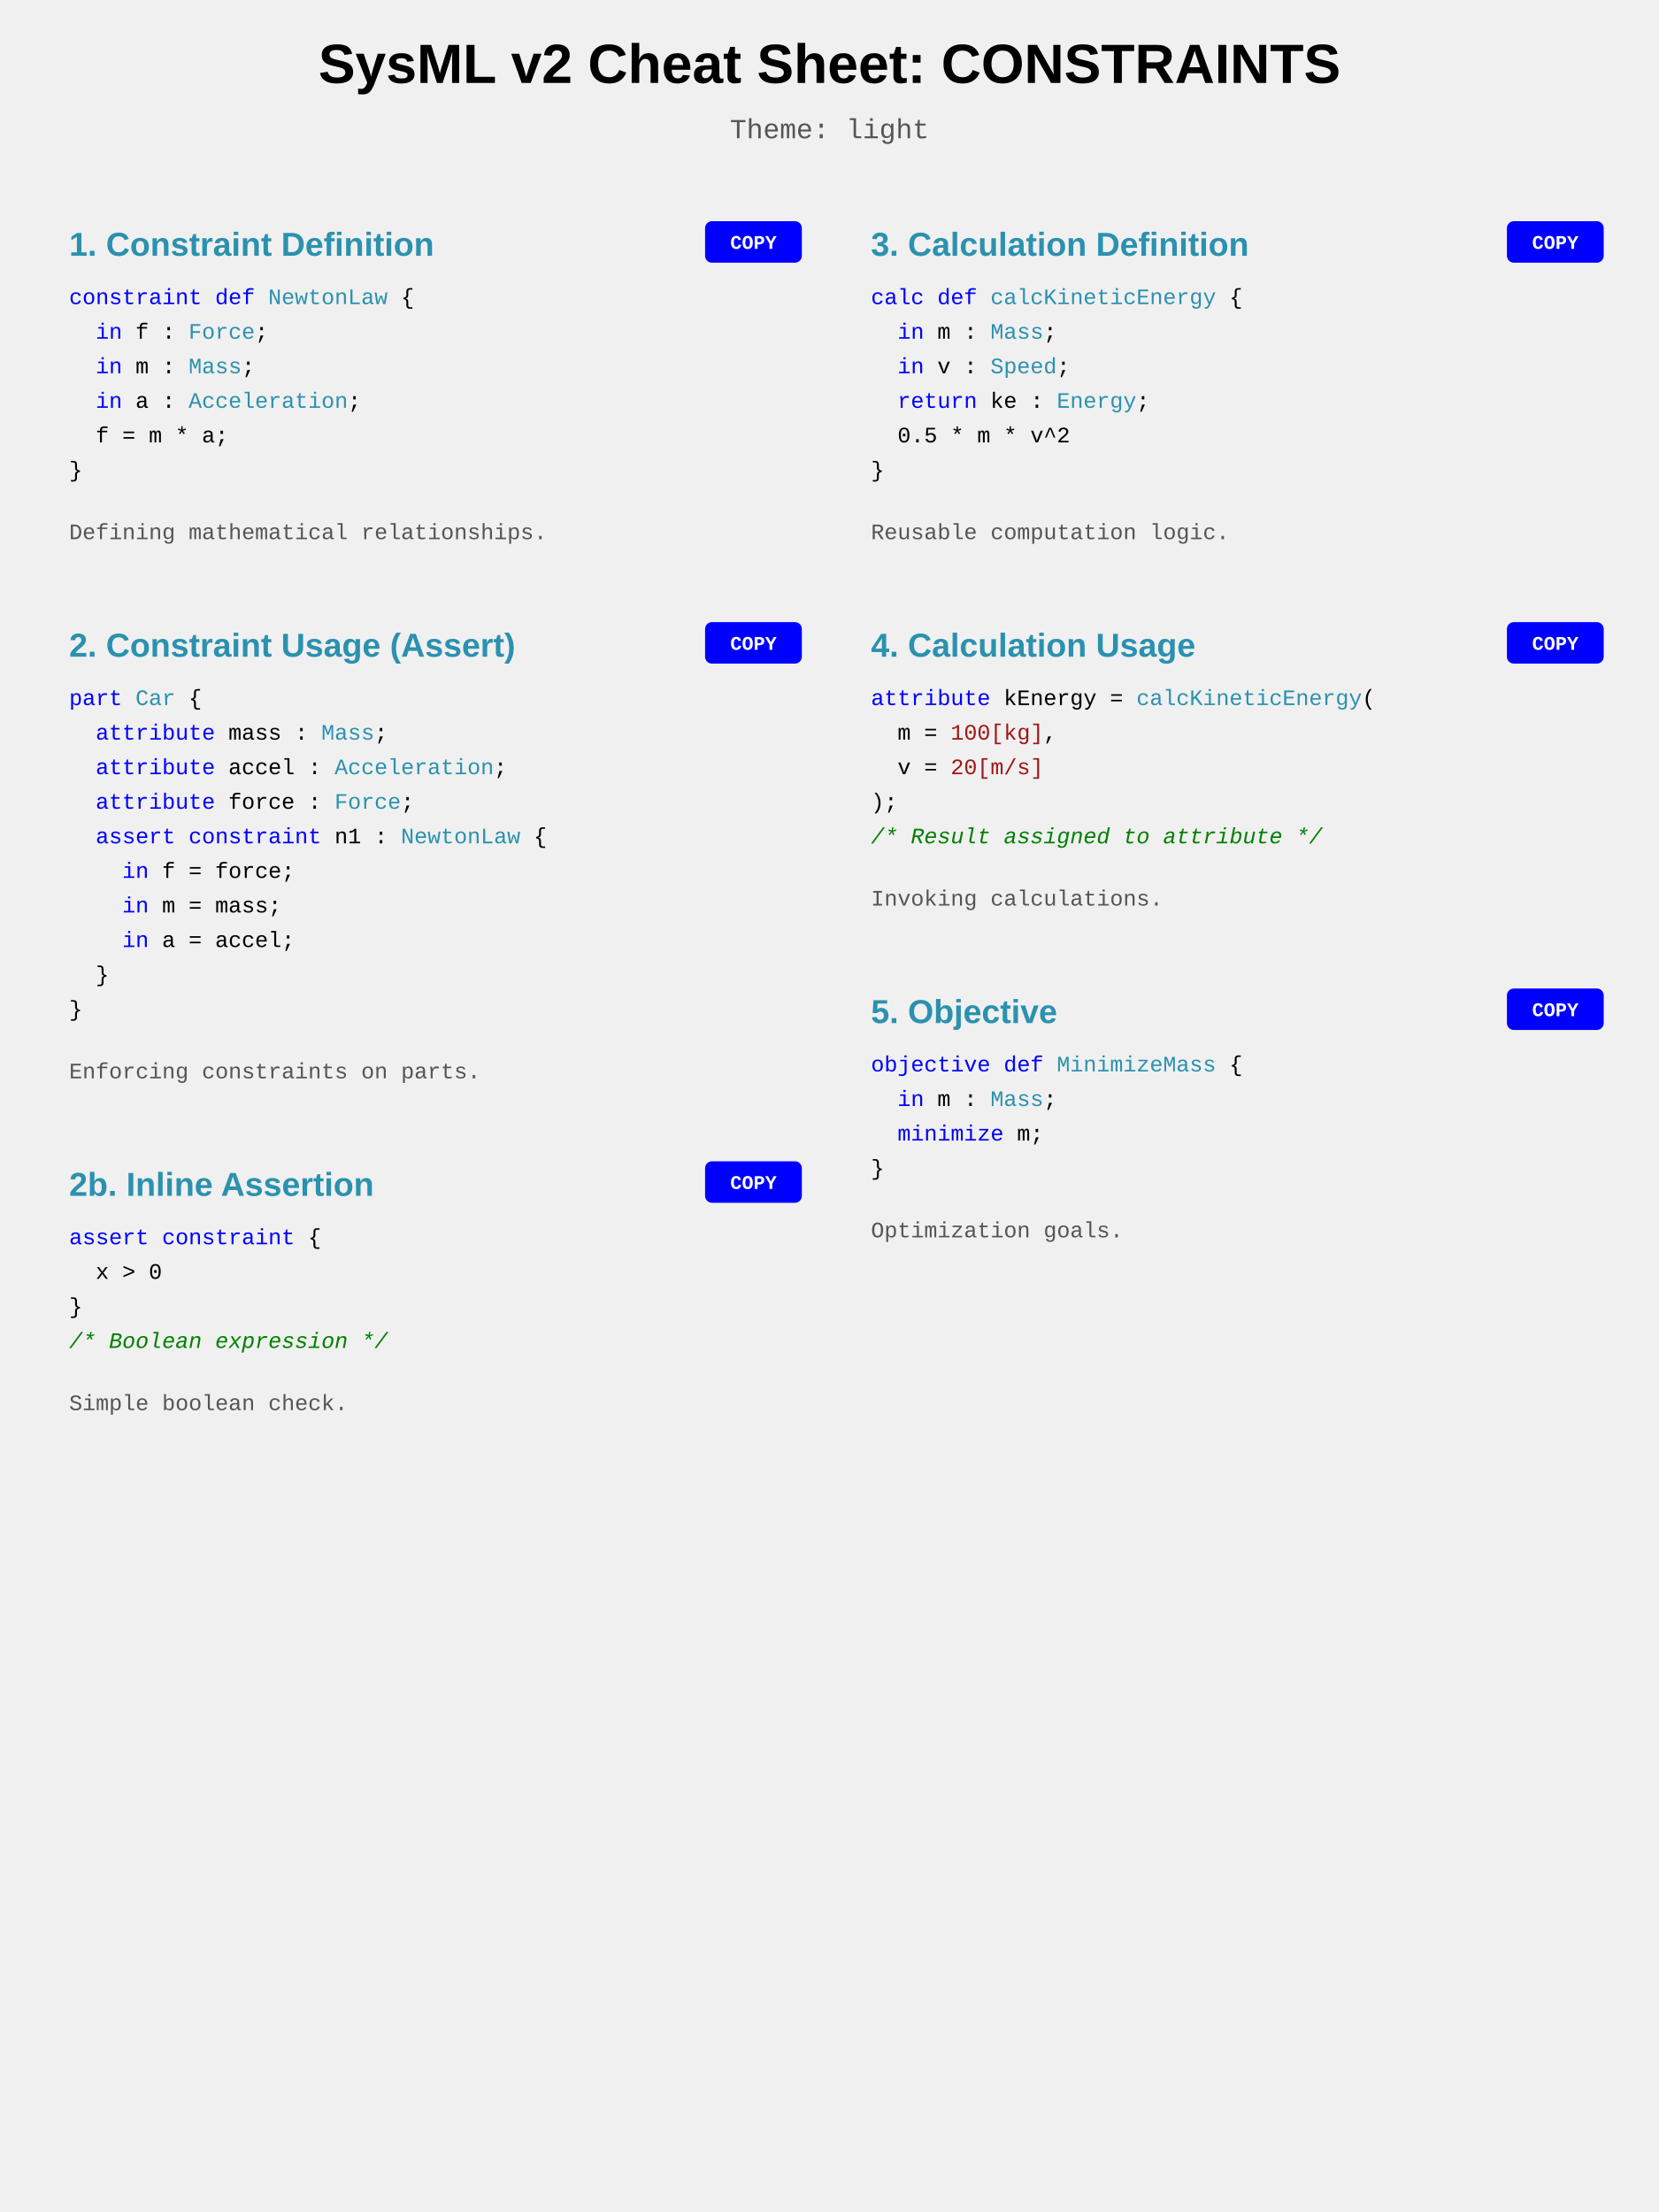
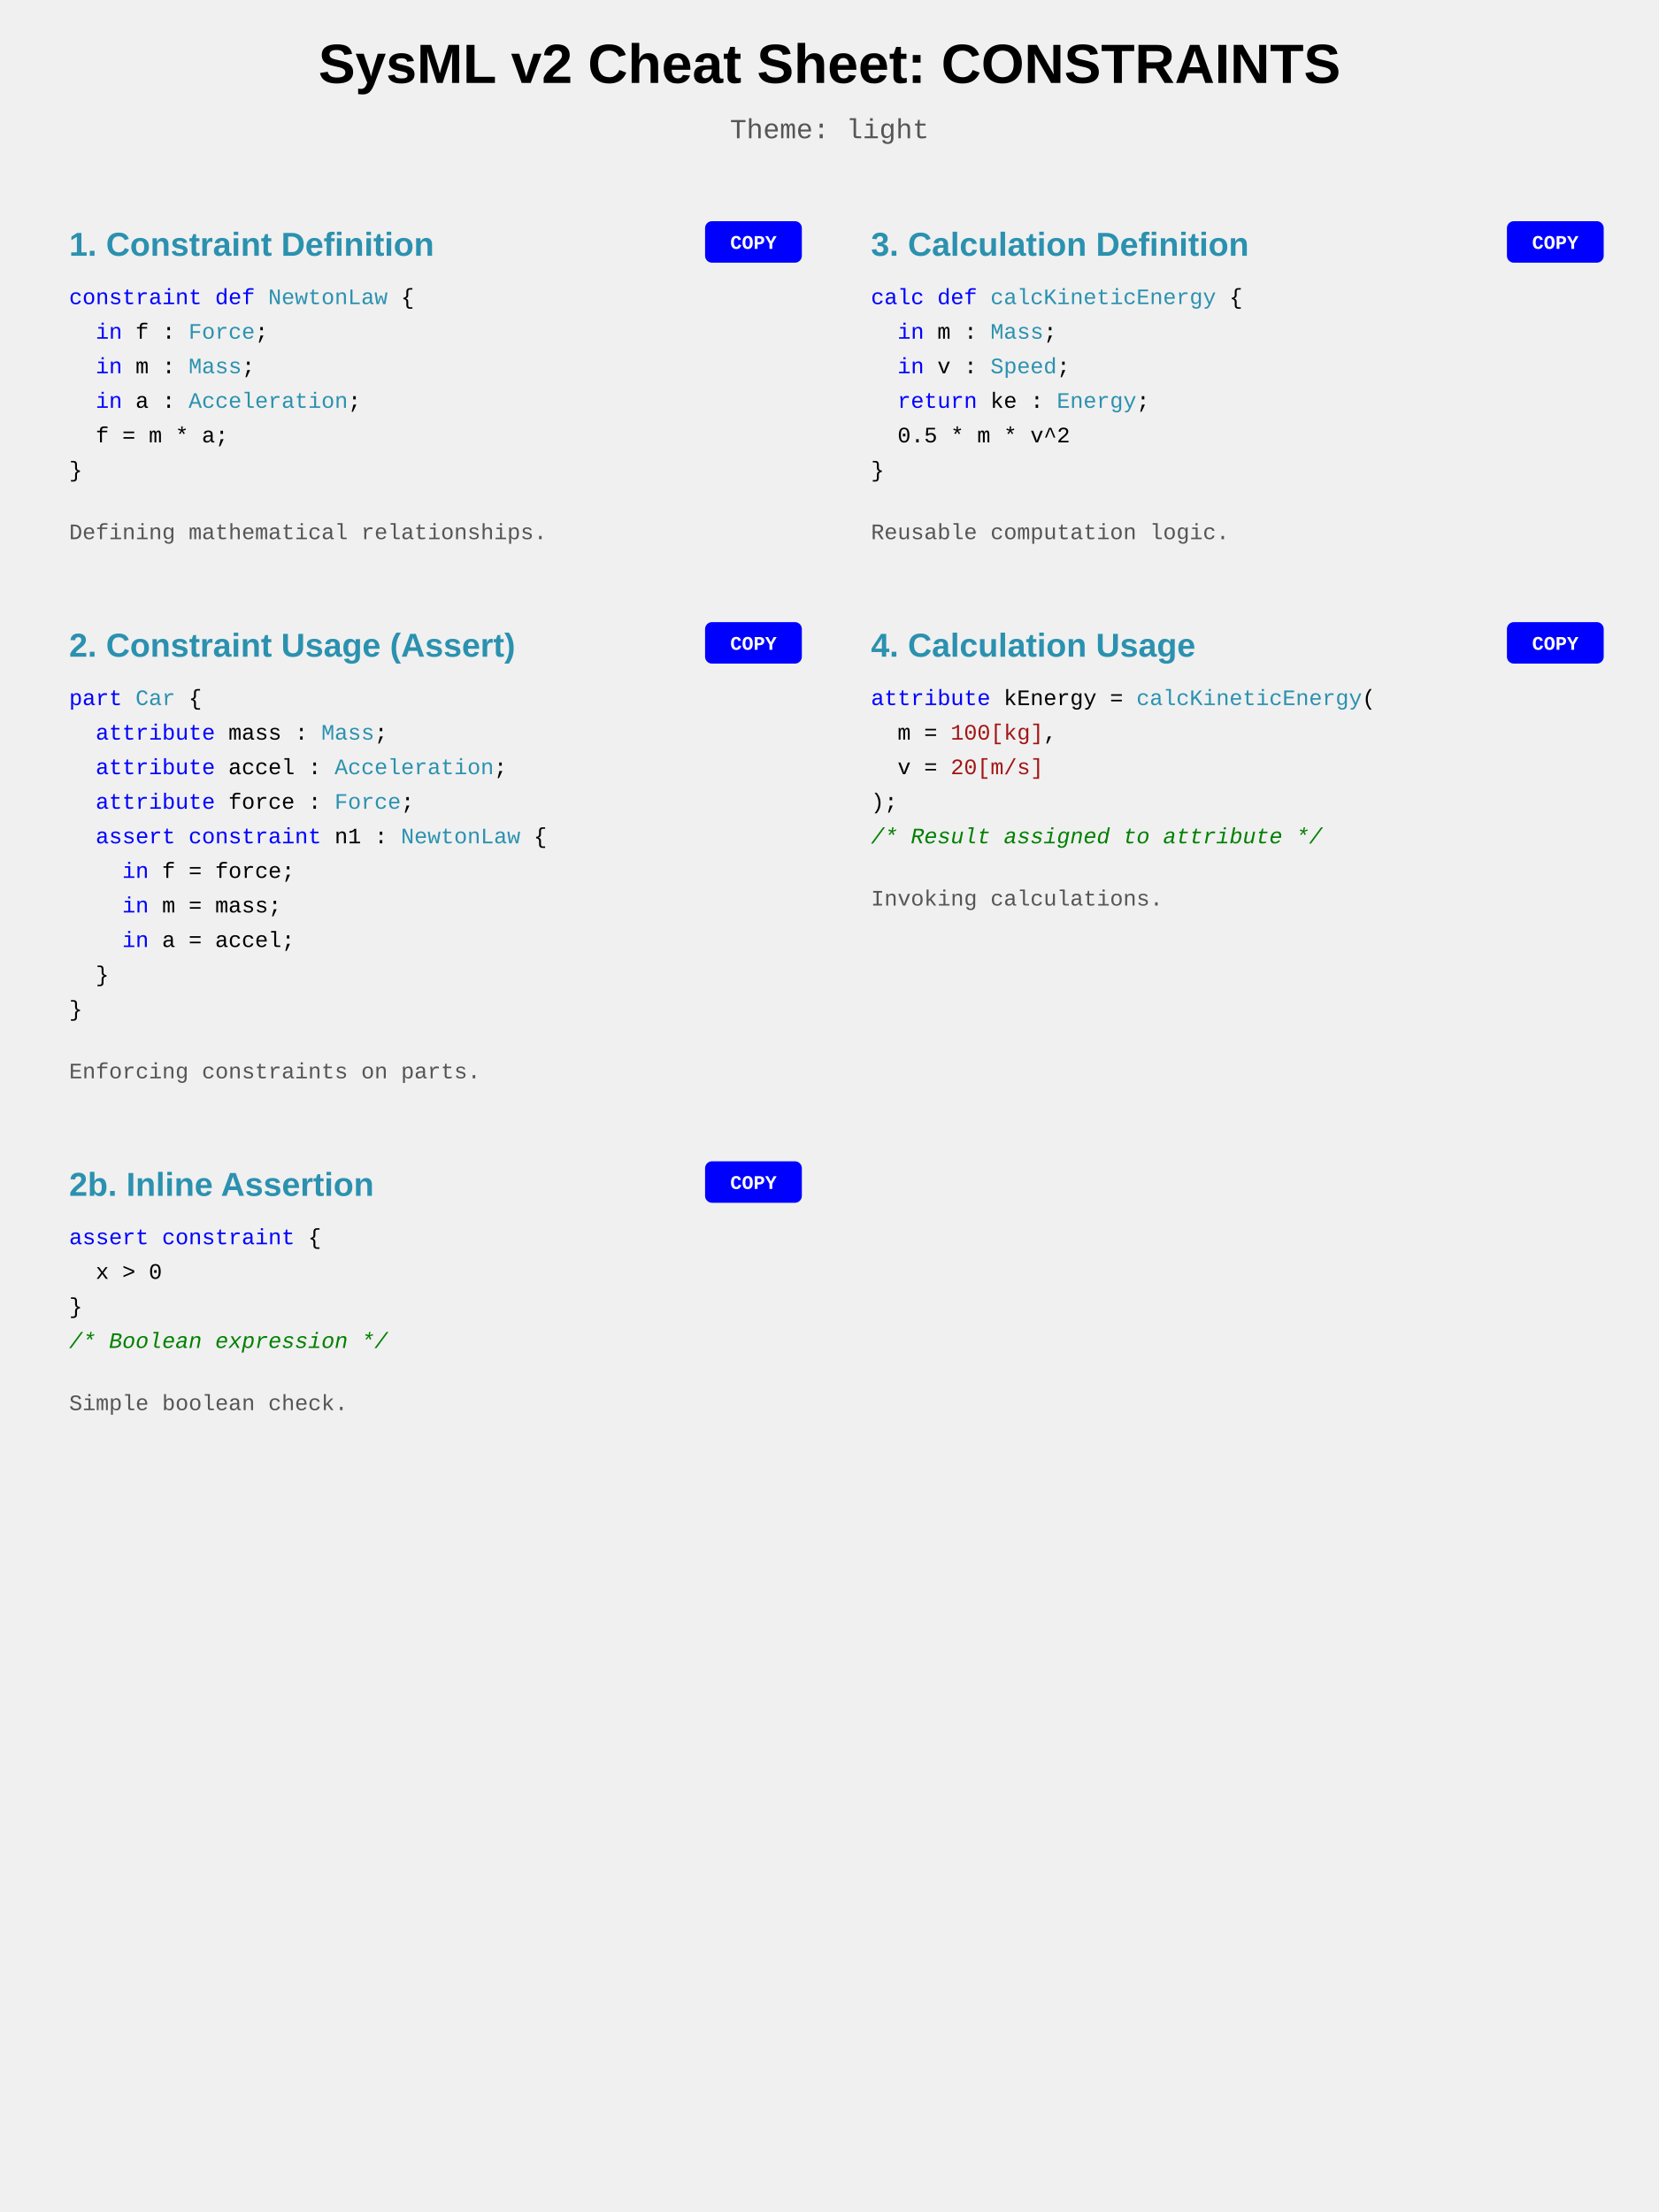
<svg xmlns="http://www.w3.org/2000/svg" width="1200" height="1600" viewBox="0 0 1200 1600" style="font-family: 'Consolas', 'Monaco', 'Courier New', monospace; background-color: #FFFFFF;">
  <text x="600.0" y="60" font-size="40" fill="#000000" font-weight="bold" text-anchor="middle" font-family="'Segoe UI', 'Arial', sans-serif">SysML v2 Cheat Sheet: CONSTRAINTS</text>
  <text x="600.0" y="100" font-size="20" fill="#555555" font-weight="normal" text-anchor="middle">Theme: light</text>
  <rect x="30" y="150" width="560.0" height="270" fill="#F0F0F0" rx="10" ry="10" />
  <text x="50" y="185" font-size="24" fill="#2B91AF" font-weight="bold" text-anchor="start" font-family="'Segoe UI', 'Arial', sans-serif">1. Constraint Definition</text>
-   <text id="code_c77b588a762a493497c5d8b570dea3fc" style="display:none;">cGFja2FnZSBDb25zdHJhaW50c18xQ29uc3RyYWludERlZmluaXRpb24gewogICAgcHJpdmF0ZSBpbXBvcnQgU2NhbGFyVmFsdWVzOjoqOwogICAgcHJpdmF0ZSBpbXBvcnQgU3lzTUw6Oio7CiAgICAvLyBXcmFwcGVkIFNuaXBwZXQgKFN0cnVjdHVyZSBDb250ZXh0KQogICAgY29uc3RyYWludCBkZWYgTmV3dG9uTGF3IHsKICAgICAgaW4gZiA6IEZvcmNlOwogICAgICBpbiBtIDogTWFzczsKICAgICAgaW4gYSA6IEFjY2VsZXJhdGlvbjsKICAgICAgZiA9IG0gKiBhOwogICAgfQp9</text>
+   <text id="code_b27cd21e28354788bfe2cf1ed4e72a03" style="display:none;">cGFja2FnZSBDb25zdHJhaW50c18xQ29uc3RyYWludERlZmluaXRpb24gewogICAgcHJpdmF0ZSBpbXBvcnQgU2NhbGFyVmFsdWVzOjoqOwogICAgcHJpdmF0ZSBpbXBvcnQgU3lzTUw6Oio7CiAgICBhdHRyaWJ1dGUgZGVmIEZvcmNlOwogICAgYXR0cmlidXRlIGRlZiBNYXNzOwogICAgYXR0cmlidXRlIGRlZiBBY2NlbGVyYXRpb247CiAgICBjb25zdHJhaW50IGRlZiBOZXd0b25MYXcgewogICAgICBpbiBmIDogRm9yY2U7CiAgICAgIGluIG0gOiBNYXNzOwogICAgICBpbiBhIDogQWNjZWxlcmF0aW9uOwogICAgICBmID0gbSAqIGE7CiAgICB9Cn0=</text>
  <g style="cursor: pointer;">
    <rect x="510.0" y="160" width="70" height="30" fill="#0000FF" rx="5" ry="5" />
    <text x="545.0" y="180" font-size="14" fill="#FFFFFF" font-weight="bold" text-anchor="middle">COPY</text>
  </g>
  <text x="50" y="220" font-size="16" fill="#0000FF" font-weight="normal" text-anchor="start" font-family="'Consolas', 'Monaco', 'Courier New', monospace" font-style="normal" xml:space="preserve">constraint</text>
  <text x="146.0" y="220" font-size="16" fill="#000000" font-weight="normal" text-anchor="start" font-family="'Consolas', 'Monaco', 'Courier New', monospace" font-style="normal" xml:space="preserve"> </text>
  <text x="155.6" y="220" font-size="16" fill="#0000FF" font-weight="normal" text-anchor="start" font-family="'Consolas', 'Monaco', 'Courier New', monospace" font-style="normal" xml:space="preserve">def</text>
  <text x="184.4" y="220" font-size="16" fill="#2B91AF" font-weight="normal" text-anchor="start" font-family="'Consolas', 'Monaco', 'Courier New', monospace" font-style="normal" xml:space="preserve"> NewtonLaw</text>
  <text x="280.4" y="220" font-size="16" fill="#000000" font-weight="normal" text-anchor="start" font-family="'Consolas', 'Monaco', 'Courier New', monospace" font-style="normal" xml:space="preserve"> {</text>
  <text x="50" y="245" font-size="16" fill="#0000FF" font-weight="normal" text-anchor="start" font-family="'Consolas', 'Monaco', 'Courier New', monospace" font-style="normal" xml:space="preserve">  in</text>
  <text x="88.4" y="245" font-size="16" fill="#000000" font-weight="normal" text-anchor="start" font-family="'Consolas', 'Monaco', 'Courier New', monospace" font-style="normal" xml:space="preserve"> f</text>
  <text x="107.6" y="245" font-size="16" fill="#000000" font-weight="normal" text-anchor="start" font-family="'Consolas', 'Monaco', 'Courier New', monospace" font-style="normal" xml:space="preserve"> :</text>
  <text x="126.8" y="245" font-size="16" fill="#2B91AF" font-weight="normal" text-anchor="start" font-family="'Consolas', 'Monaco', 'Courier New', monospace" font-style="normal" xml:space="preserve"> Force</text>
  <text x="184.4" y="245" font-size="16" fill="#000000" font-weight="normal" text-anchor="start" font-family="'Consolas', 'Monaco', 'Courier New', monospace" font-style="normal" xml:space="preserve">;</text>
  <text x="50" y="270" font-size="16" fill="#0000FF" font-weight="normal" text-anchor="start" font-family="'Consolas', 'Monaco', 'Courier New', monospace" font-style="normal" xml:space="preserve">  in</text>
  <text x="88.4" y="270" font-size="16" fill="#000000" font-weight="normal" text-anchor="start" font-family="'Consolas', 'Monaco', 'Courier New', monospace" font-style="normal" xml:space="preserve"> m</text>
  <text x="107.6" y="270" font-size="16" fill="#000000" font-weight="normal" text-anchor="start" font-family="'Consolas', 'Monaco', 'Courier New', monospace" font-style="normal" xml:space="preserve"> :</text>
  <text x="126.8" y="270" font-size="16" fill="#2B91AF" font-weight="normal" text-anchor="start" font-family="'Consolas', 'Monaco', 'Courier New', monospace" font-style="normal" xml:space="preserve"> Mass</text>
  <text x="174.8" y="270" font-size="16" fill="#000000" font-weight="normal" text-anchor="start" font-family="'Consolas', 'Monaco', 'Courier New', monospace" font-style="normal" xml:space="preserve">;</text>
  <text x="50" y="295" font-size="16" fill="#0000FF" font-weight="normal" text-anchor="start" font-family="'Consolas', 'Monaco', 'Courier New', monospace" font-style="normal" xml:space="preserve">  in</text>
  <text x="88.4" y="295" font-size="16" fill="#000000" font-weight="normal" text-anchor="start" font-family="'Consolas', 'Monaco', 'Courier New', monospace" font-style="normal" xml:space="preserve"> a</text>
  <text x="107.6" y="295" font-size="16" fill="#000000" font-weight="normal" text-anchor="start" font-family="'Consolas', 'Monaco', 'Courier New', monospace" font-style="normal" xml:space="preserve"> :</text>
  <text x="126.8" y="295" font-size="16" fill="#2B91AF" font-weight="normal" text-anchor="start" font-family="'Consolas', 'Monaco', 'Courier New', monospace" font-style="normal" xml:space="preserve"> Acceleration</text>
  <text x="251.6" y="295" font-size="16" fill="#000000" font-weight="normal" text-anchor="start" font-family="'Consolas', 'Monaco', 'Courier New', monospace" font-style="normal" xml:space="preserve">;</text>
  <text x="50" y="320" font-size="16" fill="#000000" font-weight="normal" text-anchor="start" font-family="'Consolas', 'Monaco', 'Courier New', monospace" font-style="normal" xml:space="preserve">  </text>
  <text x="69.2" y="320" font-size="16" fill="#000000" font-weight="normal" text-anchor="start" font-family="'Consolas', 'Monaco', 'Courier New', monospace" font-style="normal" xml:space="preserve">f</text>
  <text x="78.8" y="320" font-size="16" fill="#000000" font-weight="normal" text-anchor="start" font-family="'Consolas', 'Monaco', 'Courier New', monospace" font-style="normal" xml:space="preserve"> =</text>
  <text x="98.0" y="320" font-size="16" fill="#000000" font-weight="normal" text-anchor="start" font-family="'Consolas', 'Monaco', 'Courier New', monospace" font-style="normal" xml:space="preserve"> m * a</text>
  <text x="155.6" y="320" font-size="16" fill="#000000" font-weight="normal" text-anchor="start" font-family="'Consolas', 'Monaco', 'Courier New', monospace" font-style="normal" xml:space="preserve">;</text>
  <text x="50" y="345" font-size="16" fill="#000000" font-weight="normal" text-anchor="start" font-family="'Consolas', 'Monaco', 'Courier New', monospace" font-style="normal" xml:space="preserve">}</text>
  <text x="50" y="390" font-size="16" fill="#555555" font-weight="italic" text-anchor="start">Defining mathematical relationships.</text>
  <rect x="30" y="440" width="560.0" height="370" fill="#F0F0F0" rx="10" ry="10" />
  <text x="50" y="475" font-size="24" fill="#2B91AF" font-weight="bold" text-anchor="start" font-family="'Segoe UI', 'Arial', sans-serif">2. Constraint Usage (Assert)</text>
-   <text id="code_f1e2b39fad674500b6cad3b553222ad9" style="display:none;">cGFja2FnZSBDb25zdHJhaW50c18yQ29uc3RyYWludFVzYWdlQXNzZXJ0IHsKICAgIHByaXZhdGUgaW1wb3J0IFNjYWxhclZhbHVlczo6KjsKICAgIHByaXZhdGUgaW1wb3J0IFN5c01MOjoqOwogICAgLy8gV3JhcHBlZCBTbmlwcGV0IChTdHJ1Y3R1cmUgQ29udGV4dCkKICAgIHBhcnQgQ2FyIHsKICAgICAgYXR0cmlidXRlIG1hc3MgOiBNYXNzOwogICAgICBhdHRyaWJ1dGUgYWNjZWwgOiBBY2NlbGVyYXRpb247CiAgICAgIGF0dHJpYnV0ZSBmb3JjZSA6IEZvcmNlOwogICAgICBhc3NlcnQgY29uc3RyYWludCBuMSA6IE5ld3RvbkxhdyB7CiAgICAgICAgaW4gZiA9IGZvcmNlOwogICAgICAgIGluIG0gPSBtYXNzOwogICAgICAgIGluIGEgPSBhY2NlbDsKICAgICAgfQogICAgfQp9</text>
+   <text id="code_6a6bc5e94e074f80b6edd167892cd753" style="display:none;">cGFja2FnZSBDb25zdHJhaW50c18yQ29uc3RyYWludFVzYWdlQXNzZXJ0IHsKICAgIHByaXZhdGUgaW1wb3J0IFNjYWxhclZhbHVlczo6KjsKICAgIHByaXZhdGUgaW1wb3J0IFN5c01MOjoqOwogICAgYXR0cmlidXRlIGRlZiBNYXNzOwogICAgYXR0cmlidXRlIGRlZiBBY2NlbGVyYXRpb247CiAgICBhdHRyaWJ1dGUgZGVmIEZvcmNlOwogICAgY29uc3RyYWludCBkZWYgTmV3dG9uTGF3IHsgaW4gZiA6IEZvcmNlOyBpbiBtIDogTWFzczsgaW4gYSA6IEFjY2VsZXJhdGlvbjsgfQogICAgcGFydCBDYXIgewogICAgICBhdHRyaWJ1dGUgbWFzcyA6IE1hc3M7CiAgICAgIGF0dHJpYnV0ZSBhY2NlbCA6IEFjY2VsZXJhdGlvbjsKICAgICAgYXR0cmlidXRlIGZvcmNlIDogRm9yY2U7CiAgICAgIGFzc2VydCBjb25zdHJhaW50IG4xIDogTmV3dG9uTGF3IHsKICAgICAgICBpbiBmID0gZm9yY2U7CiAgICAgICAgaW4gbSA9IG1hc3M7CiAgICAgICAgaW4gYSA9IGFjY2VsOwogICAgICB9CiAgICB9Cn0=</text>
  <g style="cursor: pointer;">
    <rect x="510.0" y="450" width="70" height="30" fill="#0000FF" rx="5" ry="5" />
    <text x="545.0" y="470" font-size="14" fill="#FFFFFF" font-weight="bold" text-anchor="middle">COPY</text>
  </g>
  <text x="50" y="510" font-size="16" fill="#0000FF" font-weight="normal" text-anchor="start" font-family="'Consolas', 'Monaco', 'Courier New', monospace" font-style="normal" xml:space="preserve">part</text>
  <text x="88.4" y="510" font-size="16" fill="#2B91AF" font-weight="normal" text-anchor="start" font-family="'Consolas', 'Monaco', 'Courier New', monospace" font-style="normal" xml:space="preserve"> Car</text>
  <text x="126.8" y="510" font-size="16" fill="#000000" font-weight="normal" text-anchor="start" font-family="'Consolas', 'Monaco', 'Courier New', monospace" font-style="normal" xml:space="preserve"> {</text>
  <text x="50" y="535" font-size="16" fill="#0000FF" font-weight="normal" text-anchor="start" font-family="'Consolas', 'Monaco', 'Courier New', monospace" font-style="normal" xml:space="preserve">  attribute</text>
  <text x="155.6" y="535" font-size="16" fill="#000000" font-weight="normal" text-anchor="start" font-family="'Consolas', 'Monaco', 'Courier New', monospace" font-style="normal" xml:space="preserve"> mass</text>
  <text x="203.6" y="535" font-size="16" fill="#000000" font-weight="normal" text-anchor="start" font-family="'Consolas', 'Monaco', 'Courier New', monospace" font-style="normal" xml:space="preserve"> :</text>
  <text x="222.8" y="535" font-size="16" fill="#2B91AF" font-weight="normal" text-anchor="start" font-family="'Consolas', 'Monaco', 'Courier New', monospace" font-style="normal" xml:space="preserve"> Mass</text>
  <text x="270.8" y="535" font-size="16" fill="#000000" font-weight="normal" text-anchor="start" font-family="'Consolas', 'Monaco', 'Courier New', monospace" font-style="normal" xml:space="preserve">;</text>
  <text x="50" y="560" font-size="16" fill="#0000FF" font-weight="normal" text-anchor="start" font-family="'Consolas', 'Monaco', 'Courier New', monospace" font-style="normal" xml:space="preserve">  attribute</text>
  <text x="155.6" y="560" font-size="16" fill="#000000" font-weight="normal" text-anchor="start" font-family="'Consolas', 'Monaco', 'Courier New', monospace" font-style="normal" xml:space="preserve"> accel</text>
  <text x="213.2" y="560" font-size="16" fill="#000000" font-weight="normal" text-anchor="start" font-family="'Consolas', 'Monaco', 'Courier New', monospace" font-style="normal" xml:space="preserve"> :</text>
  <text x="232.4" y="560" font-size="16" fill="#2B91AF" font-weight="normal" text-anchor="start" font-family="'Consolas', 'Monaco', 'Courier New', monospace" font-style="normal" xml:space="preserve"> Acceleration</text>
  <text x="357.2" y="560" font-size="16" fill="#000000" font-weight="normal" text-anchor="start" font-family="'Consolas', 'Monaco', 'Courier New', monospace" font-style="normal" xml:space="preserve">;</text>
  <text x="50" y="585" font-size="16" fill="#0000FF" font-weight="normal" text-anchor="start" font-family="'Consolas', 'Monaco', 'Courier New', monospace" font-style="normal" xml:space="preserve">  attribute</text>
  <text x="155.6" y="585" font-size="16" fill="#000000" font-weight="normal" text-anchor="start" font-family="'Consolas', 'Monaco', 'Courier New', monospace" font-style="normal" xml:space="preserve"> force</text>
  <text x="213.2" y="585" font-size="16" fill="#000000" font-weight="normal" text-anchor="start" font-family="'Consolas', 'Monaco', 'Courier New', monospace" font-style="normal" xml:space="preserve"> :</text>
  <text x="232.4" y="585" font-size="16" fill="#2B91AF" font-weight="normal" text-anchor="start" font-family="'Consolas', 'Monaco', 'Courier New', monospace" font-style="normal" xml:space="preserve"> Force</text>
  <text x="290.0" y="585" font-size="16" fill="#000000" font-weight="normal" text-anchor="start" font-family="'Consolas', 'Monaco', 'Courier New', monospace" font-style="normal" xml:space="preserve">;</text>
  <text x="50" y="610" font-size="16" fill="#0000FF" font-weight="normal" text-anchor="start" font-family="'Consolas', 'Monaco', 'Courier New', monospace" font-style="normal" xml:space="preserve">  assert</text>
  <text x="126.8" y="610" font-size="16" fill="#0000FF" font-weight="normal" text-anchor="start" font-family="'Consolas', 'Monaco', 'Courier New', monospace" font-style="normal" xml:space="preserve"> constraint</text>
  <text x="232.4" y="610" font-size="16" fill="#000000" font-weight="normal" text-anchor="start" font-family="'Consolas', 'Monaco', 'Courier New', monospace" font-style="normal" xml:space="preserve"> n1</text>
  <text x="261.2" y="610" font-size="16" fill="#000000" font-weight="normal" text-anchor="start" font-family="'Consolas', 'Monaco', 'Courier New', monospace" font-style="normal" xml:space="preserve"> :</text>
  <text x="280.4" y="610" font-size="16" fill="#2B91AF" font-weight="normal" text-anchor="start" font-family="'Consolas', 'Monaco', 'Courier New', monospace" font-style="normal" xml:space="preserve"> NewtonLaw</text>
  <text x="376.4" y="610" font-size="16" fill="#000000" font-weight="normal" text-anchor="start" font-family="'Consolas', 'Monaco', 'Courier New', monospace" font-style="normal" xml:space="preserve"> {</text>
  <text x="50" y="635" font-size="16" fill="#0000FF" font-weight="normal" text-anchor="start" font-family="'Consolas', 'Monaco', 'Courier New', monospace" font-style="normal" xml:space="preserve">    in</text>
  <text x="107.6" y="635" font-size="16" fill="#000000" font-weight="normal" text-anchor="start" font-family="'Consolas', 'Monaco', 'Courier New', monospace" font-style="normal" xml:space="preserve"> f</text>
  <text x="126.8" y="635" font-size="16" fill="#000000" font-weight="normal" text-anchor="start" font-family="'Consolas', 'Monaco', 'Courier New', monospace" font-style="normal" xml:space="preserve"> =</text>
  <text x="146.0" y="635" font-size="16" fill="#000000" font-weight="normal" text-anchor="start" font-family="'Consolas', 'Monaco', 'Courier New', monospace" font-style="normal" xml:space="preserve"> force</text>
  <text x="203.6" y="635" font-size="16" fill="#000000" font-weight="normal" text-anchor="start" font-family="'Consolas', 'Monaco', 'Courier New', monospace" font-style="normal" xml:space="preserve">;</text>
  <text x="50" y="660" font-size="16" fill="#0000FF" font-weight="normal" text-anchor="start" font-family="'Consolas', 'Monaco', 'Courier New', monospace" font-style="normal" xml:space="preserve">    in</text>
  <text x="107.6" y="660" font-size="16" fill="#000000" font-weight="normal" text-anchor="start" font-family="'Consolas', 'Monaco', 'Courier New', monospace" font-style="normal" xml:space="preserve"> m</text>
  <text x="126.8" y="660" font-size="16" fill="#000000" font-weight="normal" text-anchor="start" font-family="'Consolas', 'Monaco', 'Courier New', monospace" font-style="normal" xml:space="preserve"> =</text>
  <text x="146.0" y="660" font-size="16" fill="#000000" font-weight="normal" text-anchor="start" font-family="'Consolas', 'Monaco', 'Courier New', monospace" font-style="normal" xml:space="preserve"> mass</text>
  <text x="194.0" y="660" font-size="16" fill="#000000" font-weight="normal" text-anchor="start" font-family="'Consolas', 'Monaco', 'Courier New', monospace" font-style="normal" xml:space="preserve">;</text>
  <text x="50" y="685" font-size="16" fill="#0000FF" font-weight="normal" text-anchor="start" font-family="'Consolas', 'Monaco', 'Courier New', monospace" font-style="normal" xml:space="preserve">    in</text>
  <text x="107.6" y="685" font-size="16" fill="#000000" font-weight="normal" text-anchor="start" font-family="'Consolas', 'Monaco', 'Courier New', monospace" font-style="normal" xml:space="preserve"> a</text>
  <text x="126.8" y="685" font-size="16" fill="#000000" font-weight="normal" text-anchor="start" font-family="'Consolas', 'Monaco', 'Courier New', monospace" font-style="normal" xml:space="preserve"> =</text>
  <text x="146.0" y="685" font-size="16" fill="#000000" font-weight="normal" text-anchor="start" font-family="'Consolas', 'Monaco', 'Courier New', monospace" font-style="normal" xml:space="preserve"> accel</text>
  <text x="203.6" y="685" font-size="16" fill="#000000" font-weight="normal" text-anchor="start" font-family="'Consolas', 'Monaco', 'Courier New', monospace" font-style="normal" xml:space="preserve">;</text>
  <text x="50" y="710" font-size="16" fill="#000000" font-weight="normal" text-anchor="start" font-family="'Consolas', 'Monaco', 'Courier New', monospace" font-style="normal" xml:space="preserve">  }</text>
  <text x="50" y="735" font-size="16" fill="#000000" font-weight="normal" text-anchor="start" font-family="'Consolas', 'Monaco', 'Courier New', monospace" font-style="normal" xml:space="preserve">}</text>
  <text x="50" y="780" font-size="16" fill="#555555" font-weight="italic" text-anchor="start">Enforcing constraints on parts.</text>
  <rect x="30" y="830" width="560.0" height="220" fill="#F0F0F0" rx="10" ry="10" />
  <text x="50" y="865" font-size="24" fill="#2B91AF" font-weight="bold" text-anchor="start" font-family="'Segoe UI', 'Arial', sans-serif">2b. Inline Assertion</text>
-   <text id="code_f007c64fdc8740998bf99a6ef62f6095" style="display:none;">cGFja2FnZSBDb25zdHJhaW50c18yYklubGluZUFzc2VydGlvbiB7CiAgICBwcml2YXRlIGltcG9ydCBTY2FsYXJWYWx1ZXM6Oio7CiAgICBwcml2YXRlIGltcG9ydCBTeXNNTDo6KjsKICAgIC8vIFdyYXBwZWQgU25pcHBldCAoU3RydWN0dXJlIENvbnRleHQpCiAgICBhc3NlcnQgY29uc3RyYWludCB7CiAgICAgIHggPiAwCiAgICB9CiAgICAvKiBCb29sZWFuIGV4cHJlc3Npb24gKi8KfQ==</text>
+   <text id="code_3145ac97b2064583a0a8f57256ffee83" style="display:none;">cGFja2FnZSBDb25zdHJhaW50c18yYklubGluZUFzc2VydGlvbiB7CiAgICBwcml2YXRlIGltcG9ydCBTY2FsYXJWYWx1ZXM6Oio7CiAgICBwcml2YXRlIGltcG9ydCBTeXNNTDo6KjsKICAgIGFjdGlvbiBkZWYgTWFpbiB7CiAgICAgICAgYXR0cmlidXRlIHggOiBJbnRlZ2VyOwogICAgICAgIGFzc2VydCBjb25zdHJhaW50IHsKICAgICAgICAgICB4ID4gMAogICAgICAgIH0KICAgICAgICAvKiBCb29sZWFuIGV4cHJlc3Npb24gKi8KICAgIH0KICAgIHZpZXcgRXhwb3NlRXhhbXBsZSB7IGV4cG9zZSBNYWluOyB9Cn0=</text>
  <g style="cursor: pointer;">
    <rect x="510.0" y="840" width="70" height="30" fill="#0000FF" rx="5" ry="5" />
    <text x="545.0" y="860" font-size="14" fill="#FFFFFF" font-weight="bold" text-anchor="middle">COPY</text>
  </g>
  <text x="50" y="900" font-size="16" fill="#0000FF" font-weight="normal" text-anchor="start" font-family="'Consolas', 'Monaco', 'Courier New', monospace" font-style="normal" xml:space="preserve">assert</text>
  <text x="107.6" y="900" font-size="16" fill="#0000FF" font-weight="normal" text-anchor="start" font-family="'Consolas', 'Monaco', 'Courier New', monospace" font-style="normal" xml:space="preserve"> constraint</text>
  <text x="213.2" y="900" font-size="16" fill="#000000" font-weight="normal" text-anchor="start" font-family="'Consolas', 'Monaco', 'Courier New', monospace" font-style="normal" xml:space="preserve"> {</text>
  <text x="50" y="925" font-size="16" fill="#000000" font-weight="normal" text-anchor="start" font-family="'Consolas', 'Monaco', 'Courier New', monospace" font-style="normal" xml:space="preserve">  x &gt; 0</text>
  <text x="50" y="950" font-size="16" fill="#000000" font-weight="normal" text-anchor="start" font-family="'Consolas', 'Monaco', 'Courier New', monospace" font-style="normal" xml:space="preserve">}</text>
  <text x="50" y="975" font-size="16" fill="#008000" font-weight="normal" text-anchor="start" font-family="'Consolas', 'Monaco', 'Courier New', monospace" font-style="italic" xml:space="preserve">/* Boolean expression */</text>
  <text x="50" y="1020" font-size="16" fill="#555555" font-weight="italic" text-anchor="start">Simple boolean check.</text>
  <rect x="610.0" y="150" width="560.0" height="270" fill="#F0F0F0" rx="10" ry="10" />
  <text x="630.0" y="185" font-size="24" fill="#2B91AF" font-weight="bold" text-anchor="start" font-family="'Segoe UI', 'Arial', sans-serif">3. Calculation Definition</text>
-   <text id="code_2c9ad22bcd0849d28b0e6e0433d9a3b0" style="display:none;">cGFja2FnZSBDb25zdHJhaW50c18zQ2FsY3VsYXRpb25EZWZpbml0aW9uIHsKICAgIHByaXZhdGUgaW1wb3J0IFNjYWxhclZhbHVlczo6KjsKICAgIHByaXZhdGUgaW1wb3J0IFN5c01MOjoqOwogICAgLy8gV3JhcHBlZCBTbmlwcGV0IChTdHJ1Y3R1cmUgQ29udGV4dCkKICAgIGNhbGMgZGVmIGNhbGNLaW5ldGljRW5lcmd5IHsKICAgICAgaW4gbSA6IE1hc3M7CiAgICAgIGluIHYgOiBTcGVlZDsKICAgICAgcmV0dXJuIGtlIDogRW5lcmd5OwogICAgICAwLjUgKiBtICogdl4yCiAgICB9Cn0=</text>
+   <text id="code_a5319196629c4a9c91ac6f7a10d98d6a" style="display:none;">cGFja2FnZSBDb25zdHJhaW50c18zQ2FsY3VsYXRpb25EZWZpbml0aW9uIHsKICAgIHByaXZhdGUgaW1wb3J0IFNjYWxhclZhbHVlczo6KjsKICAgIHByaXZhdGUgaW1wb3J0IFN5c01MOjoqOwogICAgYXR0cmlidXRlIGRlZiBNYXNzOwogICAgYXR0cmlidXRlIGRlZiBTcGVlZDsKICAgIGF0dHJpYnV0ZSBkZWYgRW5lcmd5OwogICAgY2FsYyBkZWYgY2FsY0tpbmV0aWNFbmVyZ3kgewogICAgICBpbiBtIDogTWFzczsKICAgICAgaW4gdiA6IFNwZWVkOwogICAgICByZXR1cm4ga2UgOiBFbmVyZ3kgPSAwLjUgKiBtICogdl4yOwogICAgfQp9</text>
  <g style="cursor: pointer;">
    <rect x="1090.0" y="160" width="70" height="30" fill="#0000FF" rx="5" ry="5" />
    <text x="1125.0" y="180" font-size="14" fill="#FFFFFF" font-weight="bold" text-anchor="middle">COPY</text>
  </g>
  <text x="630.0" y="220" font-size="16" fill="#0000FF" font-weight="normal" text-anchor="start" font-family="'Consolas', 'Monaco', 'Courier New', monospace" font-style="normal" xml:space="preserve">calc</text>
  <text x="668.4" y="220" font-size="16" fill="#000000" font-weight="normal" text-anchor="start" font-family="'Consolas', 'Monaco', 'Courier New', monospace" font-style="normal" xml:space="preserve"> </text>
  <text x="678.0" y="220" font-size="16" fill="#0000FF" font-weight="normal" text-anchor="start" font-family="'Consolas', 'Monaco', 'Courier New', monospace" font-style="normal" xml:space="preserve">def</text>
  <text x="706.8" y="220" font-size="16" fill="#2B91AF" font-weight="normal" text-anchor="start" font-family="'Consolas', 'Monaco', 'Courier New', monospace" font-style="normal" xml:space="preserve"> calcKineticEnergy</text>
  <text x="879.6" y="220" font-size="16" fill="#000000" font-weight="normal" text-anchor="start" font-family="'Consolas', 'Monaco', 'Courier New', monospace" font-style="normal" xml:space="preserve"> {</text>
  <text x="630.0" y="245" font-size="16" fill="#0000FF" font-weight="normal" text-anchor="start" font-family="'Consolas', 'Monaco', 'Courier New', monospace" font-style="normal" xml:space="preserve">  in</text>
  <text x="668.4" y="245" font-size="16" fill="#000000" font-weight="normal" text-anchor="start" font-family="'Consolas', 'Monaco', 'Courier New', monospace" font-style="normal" xml:space="preserve"> m</text>
  <text x="687.6" y="245" font-size="16" fill="#000000" font-weight="normal" text-anchor="start" font-family="'Consolas', 'Monaco', 'Courier New', monospace" font-style="normal" xml:space="preserve"> :</text>
  <text x="706.8" y="245" font-size="16" fill="#2B91AF" font-weight="normal" text-anchor="start" font-family="'Consolas', 'Monaco', 'Courier New', monospace" font-style="normal" xml:space="preserve"> Mass</text>
  <text x="754.8" y="245" font-size="16" fill="#000000" font-weight="normal" text-anchor="start" font-family="'Consolas', 'Monaco', 'Courier New', monospace" font-style="normal" xml:space="preserve">;</text>
  <text x="630.0" y="270" font-size="16" fill="#0000FF" font-weight="normal" text-anchor="start" font-family="'Consolas', 'Monaco', 'Courier New', monospace" font-style="normal" xml:space="preserve">  in</text>
  <text x="668.4" y="270" font-size="16" fill="#000000" font-weight="normal" text-anchor="start" font-family="'Consolas', 'Monaco', 'Courier New', monospace" font-style="normal" xml:space="preserve"> v</text>
  <text x="687.6" y="270" font-size="16" fill="#000000" font-weight="normal" text-anchor="start" font-family="'Consolas', 'Monaco', 'Courier New', monospace" font-style="normal" xml:space="preserve"> :</text>
  <text x="706.8" y="270" font-size="16" fill="#2B91AF" font-weight="normal" text-anchor="start" font-family="'Consolas', 'Monaco', 'Courier New', monospace" font-style="normal" xml:space="preserve"> Speed</text>
  <text x="764.4" y="270" font-size="16" fill="#000000" font-weight="normal" text-anchor="start" font-family="'Consolas', 'Monaco', 'Courier New', monospace" font-style="normal" xml:space="preserve">;</text>
  <text x="630.0" y="295" font-size="16" fill="#0000FF" font-weight="normal" text-anchor="start" font-family="'Consolas', 'Monaco', 'Courier New', monospace" font-style="normal" xml:space="preserve">  return</text>
  <text x="706.8" y="295" font-size="16" fill="#000000" font-weight="normal" text-anchor="start" font-family="'Consolas', 'Monaco', 'Courier New', monospace" font-style="normal" xml:space="preserve"> ke</text>
  <text x="735.6" y="295" font-size="16" fill="#000000" font-weight="normal" text-anchor="start" font-family="'Consolas', 'Monaco', 'Courier New', monospace" font-style="normal" xml:space="preserve"> :</text>
  <text x="754.8" y="295" font-size="16" fill="#2B91AF" font-weight="normal" text-anchor="start" font-family="'Consolas', 'Monaco', 'Courier New', monospace" font-style="normal" xml:space="preserve"> Energy</text>
  <text x="822.0" y="295" font-size="16" fill="#000000" font-weight="normal" text-anchor="start" font-family="'Consolas', 'Monaco', 'Courier New', monospace" font-style="normal" xml:space="preserve">;</text>
  <text x="630.0" y="320" font-size="16" fill="#000000" font-weight="normal" text-anchor="start" font-family="'Consolas', 'Monaco', 'Courier New', monospace" font-style="normal" xml:space="preserve">  </text>
  <text x="649.2" y="320" font-size="16" fill="#000000" font-weight="normal" text-anchor="start" font-family="'Consolas', 'Monaco', 'Courier New', monospace" font-style="normal" xml:space="preserve">0.5 * m * v^2</text>
  <text x="630.0" y="345" font-size="16" fill="#000000" font-weight="normal" text-anchor="start" font-family="'Consolas', 'Monaco', 'Courier New', monospace" font-style="normal" xml:space="preserve">}</text>
  <text x="630.0" y="390" font-size="16" fill="#555555" font-weight="italic" text-anchor="start">Reusable computation logic.</text>
  <rect x="610.0" y="440" width="560.0" height="245" fill="#F0F0F0" rx="10" ry="10" />
  <text x="630.0" y="475" font-size="24" fill="#2B91AF" font-weight="bold" text-anchor="start" font-family="'Segoe UI', 'Arial', sans-serif">4. Calculation Usage</text>
-   <text id="code_0f688e5762364d06a10cbcbd461a41d5" style="display:none;">cGFja2FnZSBDb25zdHJhaW50c180Q2FsY3VsYXRpb25Vc2FnZSB7CiAgICBwcml2YXRlIGltcG9ydCBTY2FsYXJWYWx1ZXM6Oio7CiAgICBwcml2YXRlIGltcG9ydCBTeXNNTDo6KjsKICAgIC8vIFdyYXBwZWQgU25pcHBldCAoU3RydWN0dXJlIENvbnRleHQpCiAgICBhdHRyaWJ1dGUga0VuZXJneSA9IGNhbGNLaW5ldGljRW5lcmd5KAogICAgICBtID0gMTAwW2tnXSwKICAgICAgdiA9IDIwW20vc10KICAgICk7CiAgICAvKiBSZXN1bHQgYXNzaWduZWQgdG8gYXR0cmlidXRlICovCn0=</text>
+   <text id="code_8ee41743b01f4908b4a1f414dc39a234" style="display:none;">cGFja2FnZSBDb25zdHJhaW50c180Q2FsY3VsYXRpb25Vc2FnZSB7CiAgICBwcml2YXRlIGltcG9ydCBTY2FsYXJWYWx1ZXM6Oio7CiAgICBwcml2YXRlIGltcG9ydCBTeXNNTDo6KjsKICAgIGF0dHJpYnV0ZSBkZWYgTWFzczsKICAgIGF0dHJpYnV0ZSBkZWYgU3BlZWQ7CiAgICBhdHRyaWJ1dGUgZGVmIEVuZXJneTsKICAgIGF0dHJpYnV0ZSBrZzsKICAgIGF0dHJpYnV0ZSBtOwogICAgYXR0cmlidXRlIHM7CiAgICBjYWxjIGRlZiBjYWxjS2luZXRpY0VuZXJneSB7IGluIG0gOiBNYXNzOyBpbiB2IDogU3BlZWQ7IHJldHVybiBrZSA6IEVuZXJneTsgfQogICAgYWN0aW9uIGRlZiBNYWluIHsKICAgICAgICBhdHRyaWJ1dGUga0VuZXJneSA6IEVuZXJneSA9IGNhbGNLaW5ldGljRW5lcmd5KG0gPSAxMDAgW2tnXSwgdiA9IDIwIFttL3NdKTsKICAgIH0KICAgIHZpZXcgRXhwb3NlRXhhbXBsZSB7IGV4cG9zZSBNYWluOyB9Cn0=</text>
  <g style="cursor: pointer;">
    <rect x="1090.0" y="450" width="70" height="30" fill="#0000FF" rx="5" ry="5" />
    <text x="1125.0" y="470" font-size="14" fill="#FFFFFF" font-weight="bold" text-anchor="middle">COPY</text>
  </g>
  <text x="630.0" y="510" font-size="16" fill="#0000FF" font-weight="normal" text-anchor="start" font-family="'Consolas', 'Monaco', 'Courier New', monospace" font-style="normal" xml:space="preserve">attribute</text>
  <text x="716.4" y="510" font-size="16" fill="#000000" font-weight="normal" text-anchor="start" font-family="'Consolas', 'Monaco', 'Courier New', monospace" font-style="normal" xml:space="preserve"> kEnergy</text>
  <text x="793.2" y="510" font-size="16" fill="#000000" font-weight="normal" text-anchor="start" font-family="'Consolas', 'Monaco', 'Courier New', monospace" font-style="normal" xml:space="preserve"> =</text>
  <text x="812.4" y="510" font-size="16" fill="#2B91AF" font-weight="normal" text-anchor="start" font-family="'Consolas', 'Monaco', 'Courier New', monospace" font-style="normal" xml:space="preserve"> calcKineticEnergy</text>
  <text x="985.2" y="510" font-size="16" fill="#000000" font-weight="normal" text-anchor="start" font-family="'Consolas', 'Monaco', 'Courier New', monospace" font-style="normal" xml:space="preserve">(</text>
  <text x="630.0" y="535" font-size="16" fill="#000000" font-weight="normal" text-anchor="start" font-family="'Consolas', 'Monaco', 'Courier New', monospace" font-style="normal" xml:space="preserve">  m</text>
  <text x="658.8" y="535" font-size="16" fill="#000000" font-weight="normal" text-anchor="start" font-family="'Consolas', 'Monaco', 'Courier New', monospace" font-style="normal" xml:space="preserve"> =</text>
  <text x="678.0" y="535" font-size="16" fill="#A31515" font-weight="normal" text-anchor="start" font-family="'Consolas', 'Monaco', 'Courier New', monospace" font-style="normal" xml:space="preserve"> 100[kg]</text>
  <text x="754.8" y="535" font-size="16" fill="#000000" font-weight="normal" text-anchor="start" font-family="'Consolas', 'Monaco', 'Courier New', monospace" font-style="normal" xml:space="preserve">,</text>
  <text x="630.0" y="560" font-size="16" fill="#000000" font-weight="normal" text-anchor="start" font-family="'Consolas', 'Monaco', 'Courier New', monospace" font-style="normal" xml:space="preserve">  v</text>
  <text x="658.8" y="560" font-size="16" fill="#000000" font-weight="normal" text-anchor="start" font-family="'Consolas', 'Monaco', 'Courier New', monospace" font-style="normal" xml:space="preserve"> =</text>
  <text x="678.0" y="560" font-size="16" fill="#A31515" font-weight="normal" text-anchor="start" font-family="'Consolas', 'Monaco', 'Courier New', monospace" font-style="normal" xml:space="preserve"> 20[m/s]</text>
  <text x="630.0" y="585" font-size="16" fill="#000000" font-weight="normal" text-anchor="start" font-family="'Consolas', 'Monaco', 'Courier New', monospace" font-style="normal" xml:space="preserve">)</text>
  <text x="639.6" y="585" font-size="16" fill="#000000" font-weight="normal" text-anchor="start" font-family="'Consolas', 'Monaco', 'Courier New', monospace" font-style="normal" xml:space="preserve">;</text>
  <text x="630.0" y="610" font-size="16" fill="#008000" font-weight="normal" text-anchor="start" font-family="'Consolas', 'Monaco', 'Courier New', monospace" font-style="italic" xml:space="preserve">/* Result assigned to attribute */</text>
  <text x="630.0" y="655" font-size="16" fill="#555555" font-weight="italic" text-anchor="start">Invoking calculations.</text>
-   <rect x="610.0" y="705" width="560.0" height="220" fill="#F0F0F0" rx="10" ry="10" />
-   <text x="630.0" y="740" font-size="24" fill="#2B91AF" font-weight="bold" text-anchor="start" font-family="'Segoe UI', 'Arial', sans-serif">5. Objective</text>
-   <text id="code_b4c31f4152104b41920524279adaf7c6" style="display:none;">cGFja2FnZSBDb25zdHJhaW50c181T2JqZWN0aXZlIHsKICAgIHByaXZhdGUgaW1wb3J0IFNjYWxhclZhbHVlczo6KjsKICAgIHByaXZhdGUgaW1wb3J0IFN5c01MOjoqOwogICAgLy8gV3JhcHBlZCBTbmlwcGV0IChTdHJ1Y3R1cmUgQ29udGV4dCkKICAgIG9iamVjdGl2ZSBkZWYgTWluaW1pemVNYXNzIHsKICAgICAgaW4gbSA6IE1hc3M7CiAgICAgIG1pbmltaXplIG07CiAgICB9Cn0=</text>
-   <g style="cursor: pointer;">
-     <rect x="1090.0" y="715" width="70" height="30" fill="#0000FF" rx="5" ry="5" />
-     <text x="1125.0" y="735" font-size="14" fill="#FFFFFF" font-weight="bold" text-anchor="middle">COPY</text>
-   </g>
-   <text x="630.0" y="775" font-size="16" fill="#0000FF" font-weight="normal" text-anchor="start" font-family="'Consolas', 'Monaco', 'Courier New', monospace" font-style="normal" xml:space="preserve">objective</text>
-   <text x="716.4" y="775" font-size="16" fill="#000000" font-weight="normal" text-anchor="start" font-family="'Consolas', 'Monaco', 'Courier New', monospace" font-style="normal" xml:space="preserve"> </text>
-   <text x="726.0" y="775" font-size="16" fill="#0000FF" font-weight="normal" text-anchor="start" font-family="'Consolas', 'Monaco', 'Courier New', monospace" font-style="normal" xml:space="preserve">def</text>
-   <text x="754.8" y="775" font-size="16" fill="#2B91AF" font-weight="normal" text-anchor="start" font-family="'Consolas', 'Monaco', 'Courier New', monospace" font-style="normal" xml:space="preserve"> MinimizeMass</text>
-   <text x="879.6" y="775" font-size="16" fill="#000000" font-weight="normal" text-anchor="start" font-family="'Consolas', 'Monaco', 'Courier New', monospace" font-style="normal" xml:space="preserve"> {</text>
-   <text x="630.0" y="800" font-size="16" fill="#0000FF" font-weight="normal" text-anchor="start" font-family="'Consolas', 'Monaco', 'Courier New', monospace" font-style="normal" xml:space="preserve">  in</text>
-   <text x="668.4" y="800" font-size="16" fill="#000000" font-weight="normal" text-anchor="start" font-family="'Consolas', 'Monaco', 'Courier New', monospace" font-style="normal" xml:space="preserve"> m</text>
-   <text x="687.6" y="800" font-size="16" fill="#000000" font-weight="normal" text-anchor="start" font-family="'Consolas', 'Monaco', 'Courier New', monospace" font-style="normal" xml:space="preserve"> :</text>
-   <text x="706.8" y="800" font-size="16" fill="#2B91AF" font-weight="normal" text-anchor="start" font-family="'Consolas', 'Monaco', 'Courier New', monospace" font-style="normal" xml:space="preserve"> Mass</text>
-   <text x="754.8" y="800" font-size="16" fill="#000000" font-weight="normal" text-anchor="start" font-family="'Consolas', 'Monaco', 'Courier New', monospace" font-style="normal" xml:space="preserve">;</text>
-   <text x="630.0" y="825" font-size="16" fill="#0000FF" font-weight="normal" text-anchor="start" font-family="'Consolas', 'Monaco', 'Courier New', monospace" font-style="normal" xml:space="preserve">  minimize</text>
-   <text x="726.0" y="825" font-size="16" fill="#000000" font-weight="normal" text-anchor="start" font-family="'Consolas', 'Monaco', 'Courier New', monospace" font-style="normal" xml:space="preserve"> m</text>
-   <text x="745.2" y="825" font-size="16" fill="#000000" font-weight="normal" text-anchor="start" font-family="'Consolas', 'Monaco', 'Courier New', monospace" font-style="normal" xml:space="preserve">;</text>
-   <text x="630.0" y="850" font-size="16" fill="#000000" font-weight="normal" text-anchor="start" font-family="'Consolas', 'Monaco', 'Courier New', monospace" font-style="normal" xml:space="preserve">}</text>
-   <text x="630.0" y="895" font-size="16" fill="#555555" font-weight="italic" text-anchor="start">Optimization goals.</text>
</svg>
